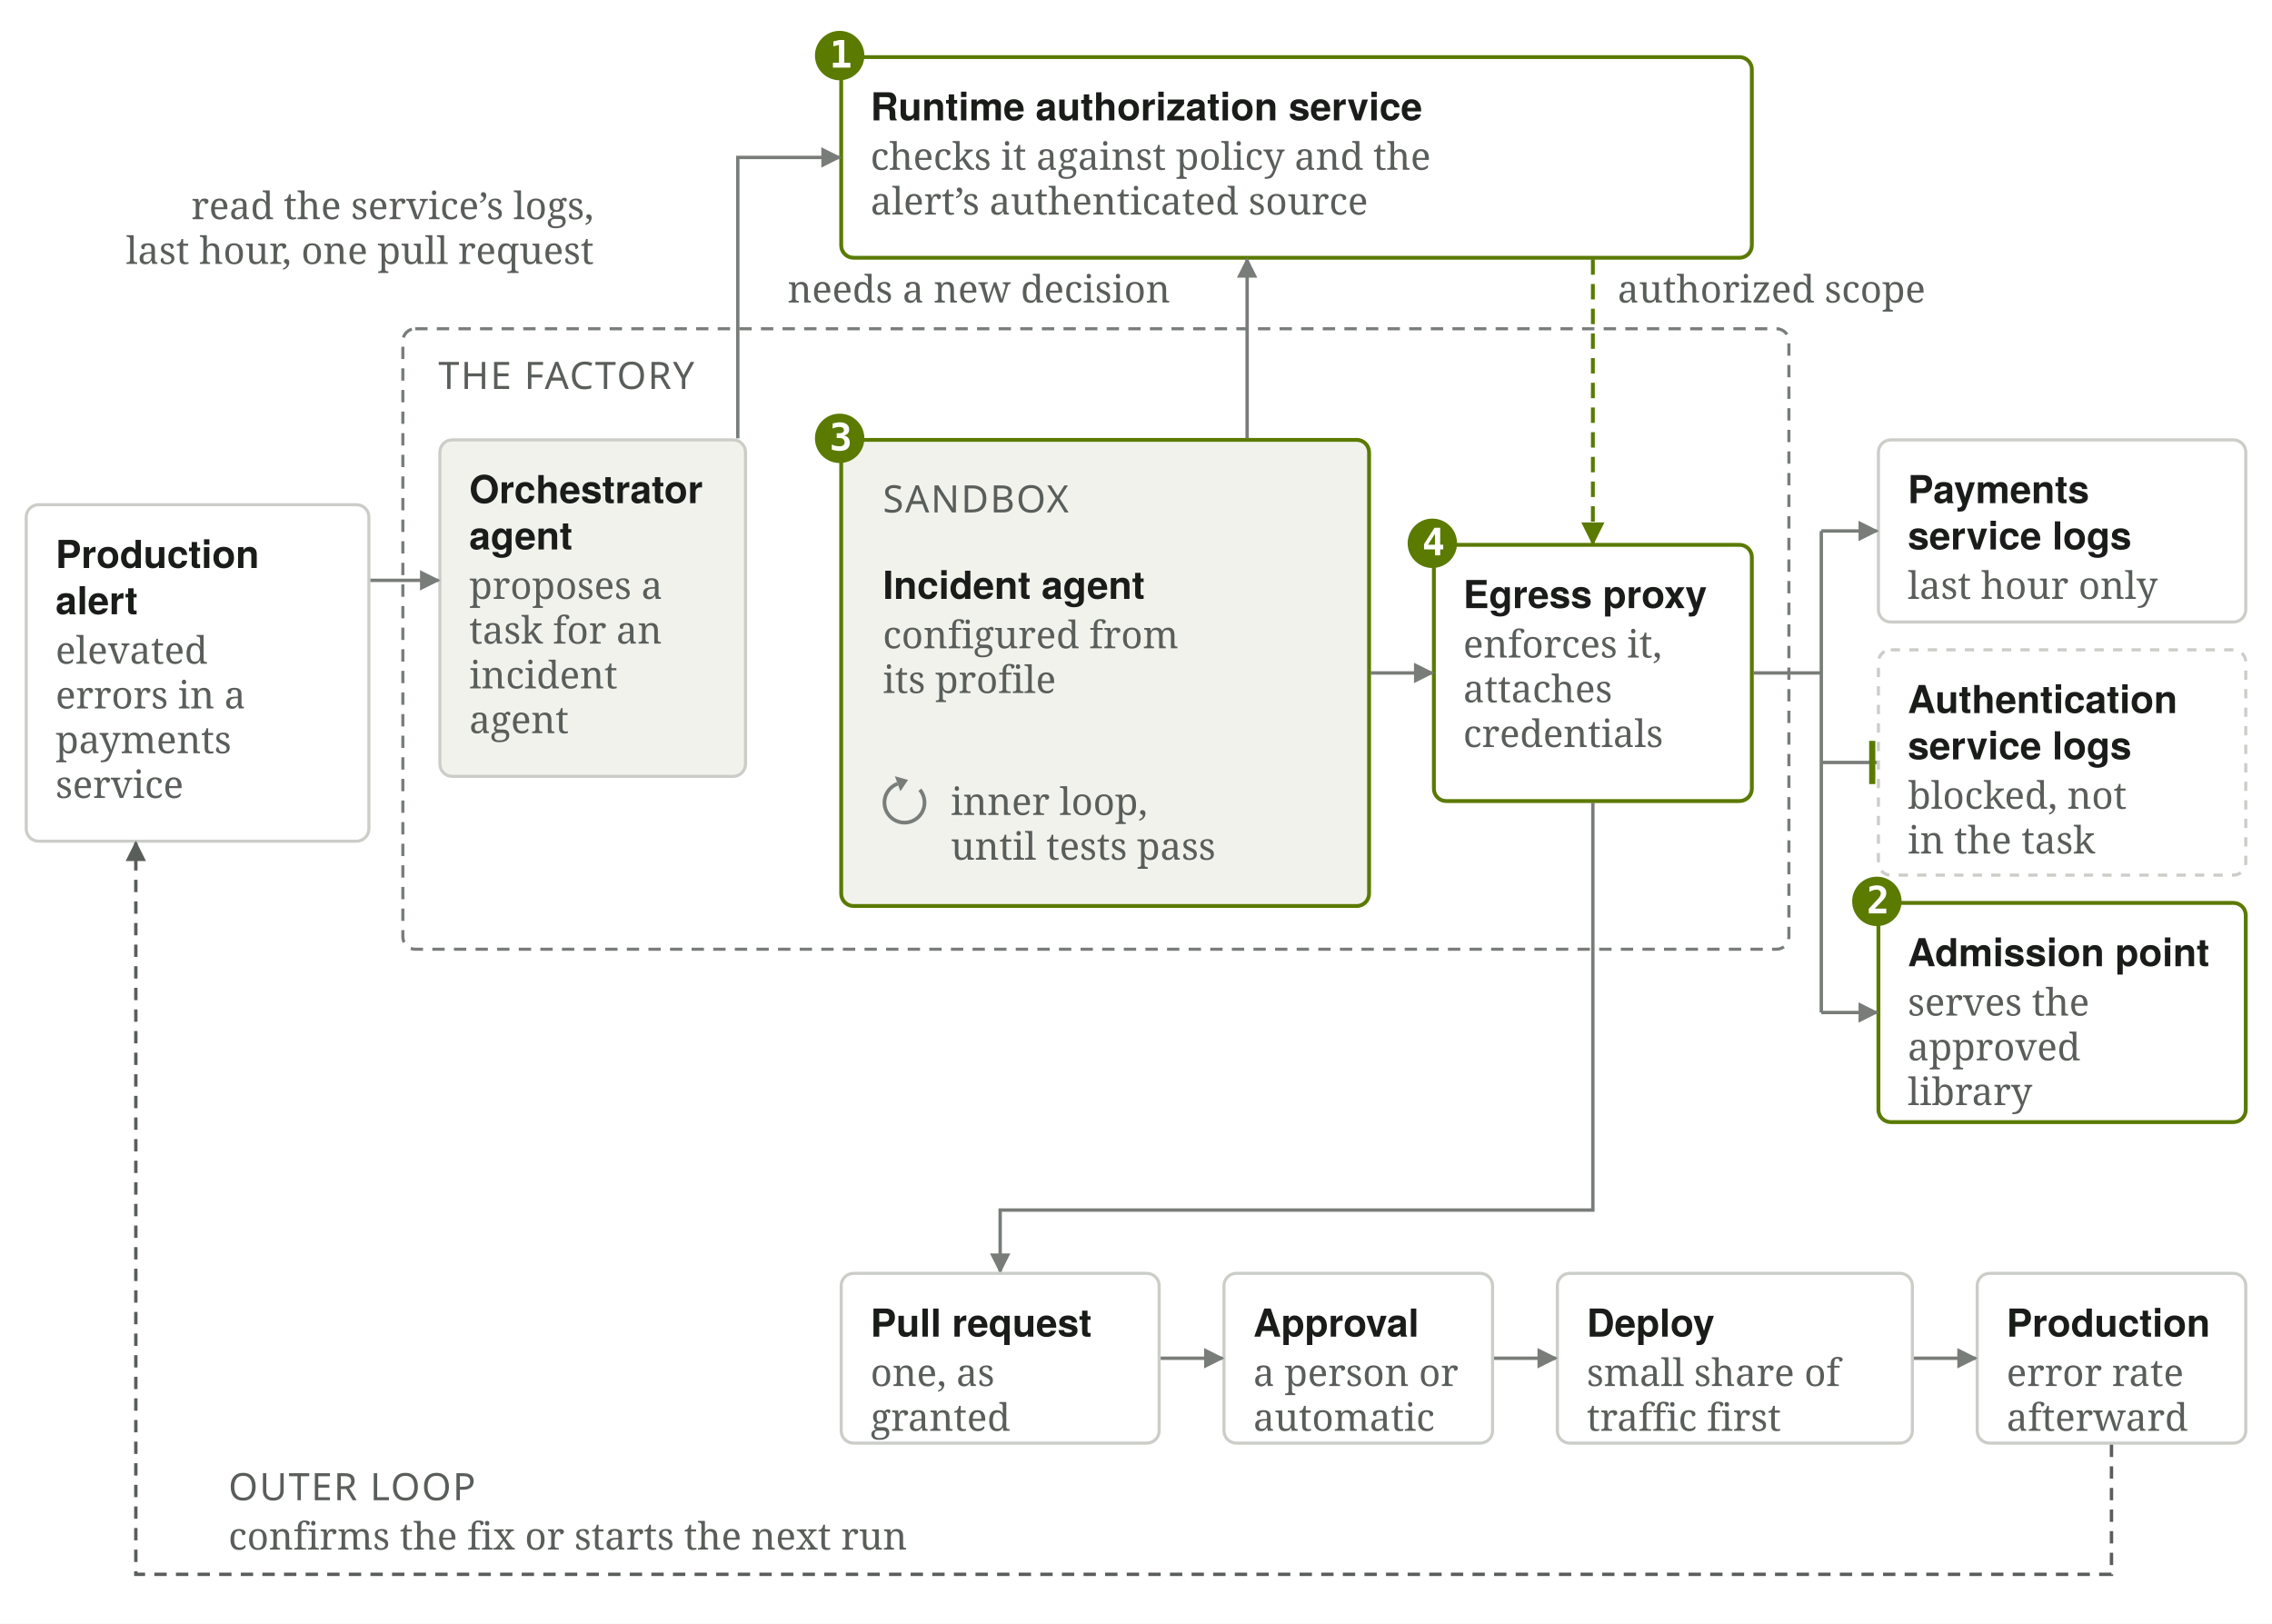
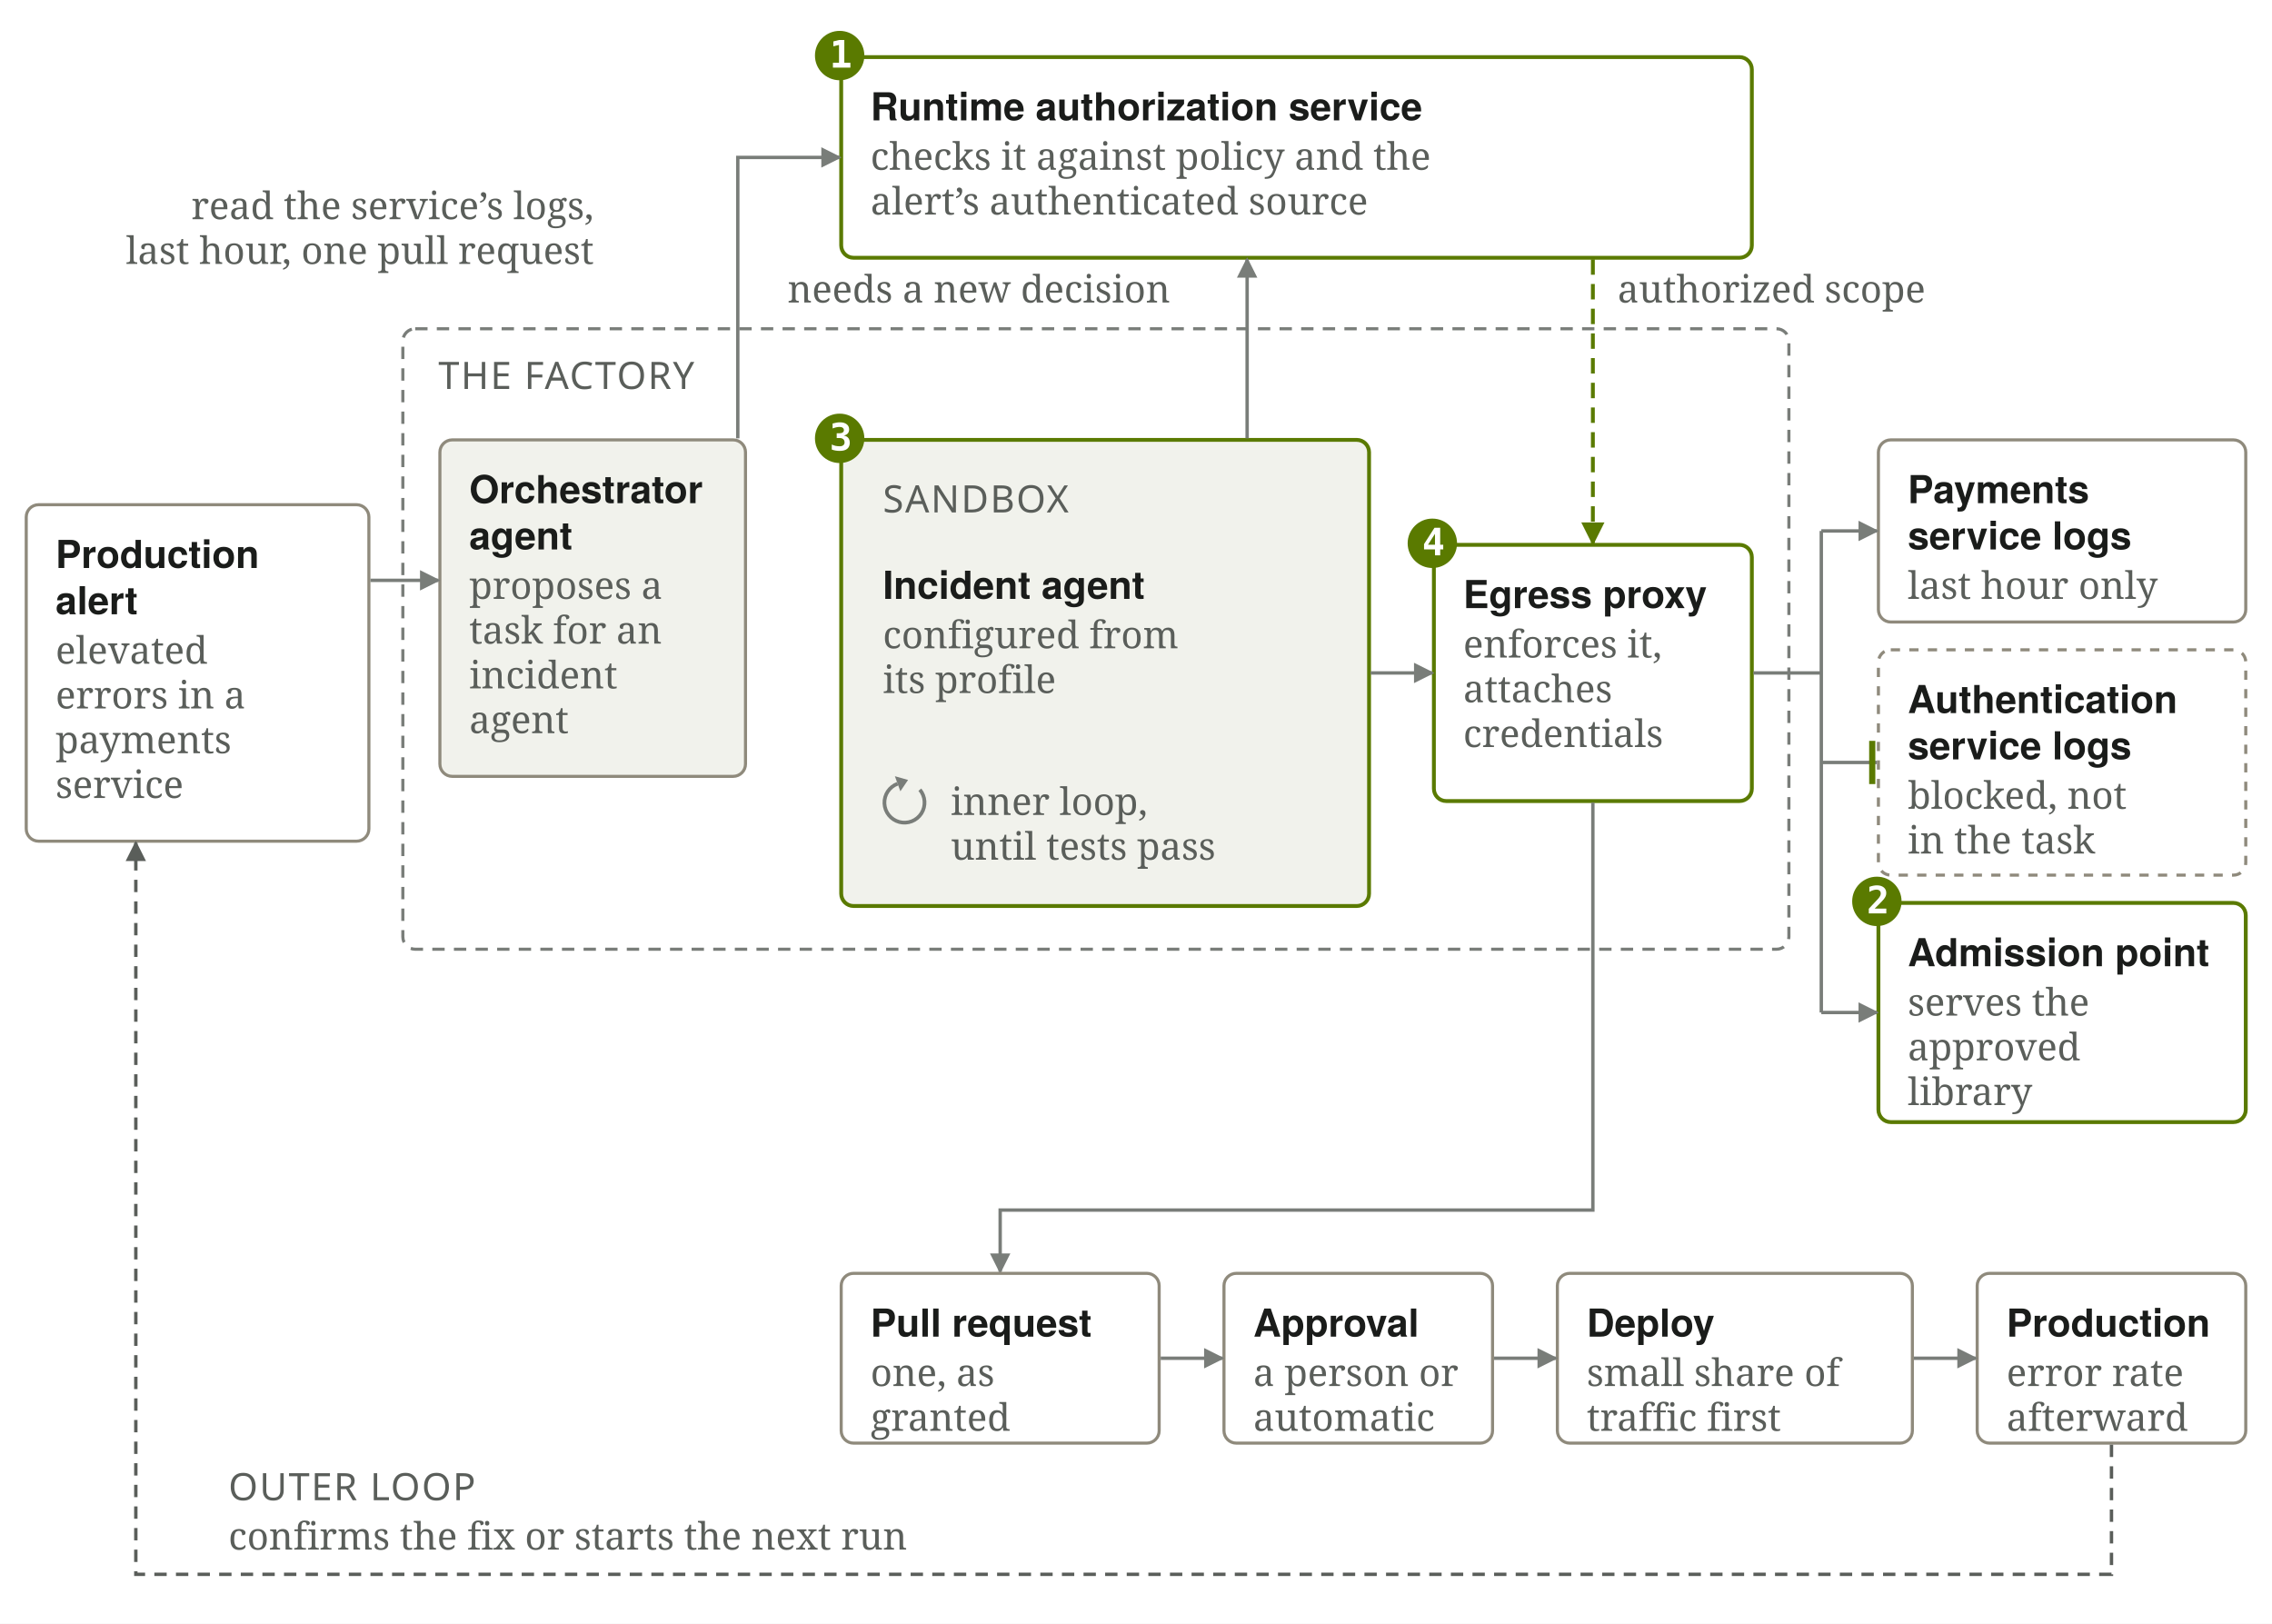
<svg xmlns="http://www.w3.org/2000/svg" viewBox="0 0 736 526" width="736" height="526" role="img" aria-labelledby="sf6-t sf6-d">
  <rect width="736" height="526" fill="#FFFFFF" />
  <defs>
    <marker id="sf6-a" viewBox="0 0 10 10" refX="9" refY="5" markerWidth="6" markerHeight="6" orient="auto-start-reverse">
      <path d="M0 0 L10 5 L0 10 z" fill="#797D79" />
    </marker>
    <marker id="sf6-g" viewBox="0 0 10 10" refX="9" refY="5" markerWidth="6" markerHeight="6" orient="auto-start-reverse">
      <path d="M0 0 L10 5 L0 10 z" fill="#5A7A00" />
    </marker>
    <marker id="sf6-s" viewBox="0 0 10 10" refX="9" refY="5" markerWidth="6" markerHeight="6" orient="auto-start-reverse">
      <path d="M0 0 L10 5 L0 10 z" fill="#5A5E5A" />
    </marker>
  </defs>
  <g transform="translate(8 8)">
    <rect x="264.5" y="10.5" width="295" height="65" rx="4" fill="none" stroke="#5A7A00" stroke-width="1.25" />
    <circle cx="264" cy="10" r="8" fill="#5A7A00" />
    <text x="260.7" y="13.9" font-family="'IBM Plex Mono',ui-monospace,'SF Mono',Menlo,Consolas,monospace" font-size="12.25" fill="#FFFFFF" font-weight="600">1</text>
    <text x="274" y="31" font-family="Figtree,'Avenir Next','Helvetica Neue',sans-serif" font-size="12.5" fill="#1A1C1A" font-weight="600">Runtime authorization service</text>
    <text x="274" y="47.0" font-family="'IBM Plex Serif',Charter,Georgia,serif" font-size="12.25" fill="#5A5E5A" font-weight="400">checks it against policy and the</text>
    <text x="274" y="61.5" font-family="'IBM Plex Serif',Charter,Georgia,serif" font-size="12.25" fill="#5A5E5A" font-weight="400">alert’s authenticated source</text>
    <path d="M508 76 L508 168" fill="none" stroke="#5A7A00" stroke-width="1.25" stroke-dasharray="5 3" marker-end="url(#sf6-g)" />
    <text x="516.0" y="90" font-family="'IBM Plex Serif',Charter,Georgia,serif" font-size="12.25" fill="#5A5E5A" font-weight="400">authorized scope</text>
    <rect x="122.5" y="98.5" width="449" height="201" rx="4" fill="none" stroke="#797D79" stroke-width="1" stroke-dasharray="4 3" />
    <text x="134" y="118" font-family="'Chakra Petch','Avenir Next',sans-serif" font-size="12.25" fill="#5A5E5A" font-weight="500" letter-spacing="0.04em">THE FACTORY</text>
-     <rect x="0.5" y="155.5" width="111" height="109" rx="4" fill="none" stroke="#CBCDC8" stroke-width="1" />
+     <rect x="0.5" y="155.5" width="111" height="109" rx="4" fill="none" stroke="#8F8A7C" stroke-width="1" />
    <text x="10" y="176" font-family="Figtree,'Avenir Next','Helvetica Neue',sans-serif" font-size="12.5" fill="#1A1C1A" font-weight="600">Production</text>
    <text x="10" y="191" font-family="Figtree,'Avenir Next','Helvetica Neue',sans-serif" font-size="12.5" fill="#1A1C1A" font-weight="600">alert</text>
    <text x="10" y="207.0" font-family="'IBM Plex Serif',Charter,Georgia,serif" font-size="12.25" fill="#5A5E5A" font-weight="400">elevated</text>
    <text x="10" y="221.5" font-family="'IBM Plex Serif',Charter,Georgia,serif" font-size="12.25" fill="#5A5E5A" font-weight="400">errors in a</text>
    <text x="10" y="236.0" font-family="'IBM Plex Serif',Charter,Georgia,serif" font-size="12.25" fill="#5A5E5A" font-weight="400">payments</text>
    <text x="10" y="250.5" font-family="'IBM Plex Serif',Charter,Georgia,serif" font-size="12.25" fill="#5A5E5A" font-weight="400">service</text>
-     <rect x="134.5" y="134.5" width="99" height="109" rx="4" fill="#F1F2EC" stroke="#CBCDC8" stroke-width="1" />
+     <rect x="134.5" y="134.5" width="99" height="109" rx="4" fill="#F1F2EC" stroke="#8F8A7C" stroke-width="1" />
    <text x="144" y="155" font-family="Figtree,'Avenir Next','Helvetica Neue',sans-serif" font-size="12.5" fill="#1A1C1A" font-weight="600">Orchestrator</text>
    <text x="144" y="170" font-family="Figtree,'Avenir Next','Helvetica Neue',sans-serif" font-size="12.5" fill="#1A1C1A" font-weight="600">agent</text>
    <text x="144" y="186.0" font-family="'IBM Plex Serif',Charter,Georgia,serif" font-size="12.25" fill="#5A5E5A" font-weight="400">proposes a</text>
    <text x="144" y="200.5" font-family="'IBM Plex Serif',Charter,Georgia,serif" font-size="12.25" fill="#5A5E5A" font-weight="400">task for an</text>
    <text x="144" y="215.0" font-family="'IBM Plex Serif',Charter,Georgia,serif" font-size="12.25" fill="#5A5E5A" font-weight="400">incident</text>
    <text x="144" y="229.5" font-family="'IBM Plex Serif',Charter,Georgia,serif" font-size="12.25" fill="#5A5E5A" font-weight="400">agent</text>
    <path d="M112 180 L134 180" fill="none" stroke="#797D79" stroke-width="1.1" marker-end="url(#sf6-a)" />
    <path d="M231 134 L231 43 L264 43" fill="none" stroke="#797D79" stroke-width="1.1" marker-end="url(#sf6-a)" />
    <text x="53.95" y="63.0" font-family="'IBM Plex Serif',Charter,Georgia,serif" font-size="12.25" fill="#5A5E5A" font-weight="400">read the service’s logs,</text>
    <text x="32.819" y="77.5" font-family="'IBM Plex Serif',Charter,Georgia,serif" font-size="12.25" fill="#5A5E5A" font-weight="400">last hour, one pull request</text>
    <rect x="264.5" y="134.5" width="171" height="151" rx="4" fill="#F1F2EC" stroke="#5A7A00" stroke-width="1.25" />
    <circle cx="264" cy="134" r="8" fill="#5A7A00" />
    <text x="260.7" y="137.9" font-family="'IBM Plex Mono',ui-monospace,'SF Mono',Menlo,Consolas,monospace" font-size="12.25" fill="#FFFFFF" font-weight="600">3</text>
    <text x="278" y="158" font-family="'Chakra Petch','Avenir Next',sans-serif" font-size="12.25" fill="#5A5E5A" font-weight="500" letter-spacing="0.04em">SANDBOX</text>
    <text x="278" y="186" font-family="Figtree,'Avenir Next','Helvetica Neue',sans-serif" font-size="12.5" fill="#1A1C1A" font-weight="600">Incident agent</text>
    <text x="278" y="202" font-family="'IBM Plex Serif',Charter,Georgia,serif" font-size="12.25" fill="#5A5E5A" font-weight="400">configured from</text>
    <text x="278" y="216.5" font-family="'IBM Plex Serif',Charter,Georgia,serif" font-size="12.25" fill="#5A5E5A" font-weight="400">its profile</text>
    <path d="M289.98 247.82 A6.5 6.5 0 1 1 282.78 245.89" fill="none" stroke="#797D79" stroke-width="1.2" />
    <path d="M286.16 244.66 L283.67 248.34 L281.89 243.45 z" fill="#797D79" />
    <text x="300" y="256" font-family="'IBM Plex Serif',Charter,Georgia,serif" font-size="12.25" fill="#5A5E5A" font-weight="400">inner loop,</text>
    <text x="300" y="270.5" font-family="'IBM Plex Serif',Charter,Georgia,serif" font-size="12.25" fill="#5A5E5A" font-weight="400">until tests pass</text>
    <path d="M396 134 L396 76" fill="none" stroke="#797D79" stroke-width="1.1" marker-end="url(#sf6-a)" />
    <text x="247.125" y="90" font-family="'IBM Plex Serif',Charter,Georgia,serif" font-size="12.25" fill="#5A5E5A" font-weight="400">needs a new decision</text>
    <rect x="456.5" y="168.5" width="103" height="83" rx="4" fill="none" stroke="#5A7A00" stroke-width="1.25" />
    <circle cx="456" cy="168" r="8" fill="#5A7A00" />
    <text x="452.7" y="171.9" font-family="'IBM Plex Mono',ui-monospace,'SF Mono',Menlo,Consolas,monospace" font-size="12.25" fill="#FFFFFF" font-weight="600">4</text>
    <text x="466" y="189" font-family="Figtree,'Avenir Next','Helvetica Neue',sans-serif" font-size="12.5" fill="#1A1C1A" font-weight="600">Egress proxy</text>
    <text x="466" y="205.0" font-family="'IBM Plex Serif',Charter,Georgia,serif" font-size="12.25" fill="#5A5E5A" font-weight="400">enforces it,</text>
    <text x="466" y="219.5" font-family="'IBM Plex Serif',Charter,Georgia,serif" font-size="12.25" fill="#5A5E5A" font-weight="400">attaches</text>
    <text x="466" y="234.0" font-family="'IBM Plex Serif',Charter,Georgia,serif" font-size="12.25" fill="#5A5E5A" font-weight="400">credentials</text>
    <path d="M436 210 L456 210" fill="none" stroke="#797D79" stroke-width="1.1" marker-end="url(#sf6-a)" />
-     <rect x="600.5" y="134.5" width="119" height="59" rx="4" fill="none" stroke="#CBCDC8" stroke-width="1" />
+     <rect x="600.5" y="134.5" width="119" height="59" rx="4" fill="none" stroke="#8F8A7C" stroke-width="1" />
    <text x="610" y="155" font-family="Figtree,'Avenir Next','Helvetica Neue',sans-serif" font-size="12.5" fill="#1A1C1A" font-weight="600">Payments</text>
    <text x="610" y="170" font-family="Figtree,'Avenir Next','Helvetica Neue',sans-serif" font-size="12.5" fill="#1A1C1A" font-weight="600">service logs</text>
    <text x="610" y="186.0" font-family="'IBM Plex Serif',Charter,Georgia,serif" font-size="12.25" fill="#5A5E5A" font-weight="400">last hour only</text>
-     <rect x="600.5" y="202.5" width="119" height="73" rx="4" fill="none" stroke="#CBCDC8" stroke-width="1" stroke-dasharray="3 3" />
+     <rect x="600.5" y="202.5" width="119" height="73" rx="4" fill="none" stroke="#8F8A7C" stroke-width="1" stroke-dasharray="3 3" />
    <text x="610" y="223" font-family="Figtree,'Avenir Next','Helvetica Neue',sans-serif" font-size="12.5" fill="#1A1C1A" font-weight="600">Authentication</text>
    <text x="610" y="238" font-family="Figtree,'Avenir Next','Helvetica Neue',sans-serif" font-size="12.5" fill="#1A1C1A" font-weight="600">service logs</text>
    <text x="610" y="254.0" font-family="'IBM Plex Serif',Charter,Georgia,serif" font-size="12.25" fill="#5A5E5A" font-weight="400">blocked, not</text>
    <text x="610" y="268.5" font-family="'IBM Plex Serif',Charter,Georgia,serif" font-size="12.25" fill="#5A5E5A" font-weight="400">in the task</text>
    <rect x="600.5" y="284.5" width="119" height="71" rx="4" fill="none" stroke="#5A7A00" stroke-width="1.25" />
    <circle cx="600" cy="284" r="8" fill="#5A7A00" />
    <text x="596.7" y="287.9" font-family="'IBM Plex Mono',ui-monospace,'SF Mono',Menlo,Consolas,monospace" font-size="12.25" fill="#FFFFFF" font-weight="600">2</text>
    <text x="610" y="305" font-family="Figtree,'Avenir Next','Helvetica Neue',sans-serif" font-size="12.5" fill="#1A1C1A" font-weight="600">Admission point</text>
    <text x="610" y="321.0" font-family="'IBM Plex Serif',Charter,Georgia,serif" font-size="12.25" fill="#5A5E5A" font-weight="400">serves the</text>
    <text x="610" y="335.5" font-family="'IBM Plex Serif',Charter,Georgia,serif" font-size="12.25" fill="#5A5E5A" font-weight="400">approved</text>
    <text x="610" y="350.0" font-family="'IBM Plex Serif',Charter,Georgia,serif" font-size="12.25" fill="#5A5E5A" font-weight="400">library</text>
    <path d="M560 210 L582 210" fill="none" stroke="#797D79" stroke-width="1.1" />
    <path d="M582 164 L582 320" fill="none" stroke="#797D79" stroke-width="1.1" />
    <path d="M582 164 L600 164" fill="none" stroke="#797D79" stroke-width="1.1" marker-end="url(#sf6-a)" />
    <path d="M582 239 L600 239" fill="none" stroke="#797D79" stroke-width="1.1" />
    <path d="M598.5 232 L598.5 246" stroke="#5A7A00" stroke-width="2" />
    <path d="M582 320 L600 320" fill="none" stroke="#797D79" stroke-width="1.1" marker-end="url(#sf6-a)" />
    <path d="M508 252 L508 384 L316 384 L316 404" fill="none" stroke="#797D79" stroke-width="1.1" marker-end="url(#sf6-a)" />
-     <rect x="264.5" y="404.5" width="103" height="55" rx="4" fill="none" stroke="#CBCDC8" stroke-width="1" />
+     <rect x="264.5" y="404.5" width="103" height="55" rx="4" fill="none" stroke="#8F8A7C" stroke-width="1" />
    <text x="274" y="425" font-family="Figtree,'Avenir Next','Helvetica Neue',sans-serif" font-size="12.5" fill="#1A1C1A" font-weight="600">Pull request</text>
    <text x="274" y="441.0" font-family="'IBM Plex Serif',Charter,Georgia,serif" font-size="12.25" fill="#5A5E5A" font-weight="400">one, as</text>
    <text x="274" y="455.5" font-family="'IBM Plex Serif',Charter,Georgia,serif" font-size="12.25" fill="#5A5E5A" font-weight="400">granted</text>
-     <rect x="388.5" y="404.5" width="87" height="55" rx="4" fill="none" stroke="#CBCDC8" stroke-width="1" />
+     <rect x="388.5" y="404.5" width="87" height="55" rx="4" fill="none" stroke="#8F8A7C" stroke-width="1" />
    <text x="398" y="425" font-family="Figtree,'Avenir Next','Helvetica Neue',sans-serif" font-size="12.5" fill="#1A1C1A" font-weight="600">Approval</text>
    <text x="398" y="441.0" font-family="'IBM Plex Serif',Charter,Georgia,serif" font-size="12.25" fill="#5A5E5A" font-weight="400">a person or</text>
    <text x="398" y="455.5" font-family="'IBM Plex Serif',Charter,Georgia,serif" font-size="12.25" fill="#5A5E5A" font-weight="400">automatic</text>
-     <rect x="496.5" y="404.5" width="115" height="55" rx="4" fill="none" stroke="#CBCDC8" stroke-width="1" />
+     <rect x="496.5" y="404.5" width="115" height="55" rx="4" fill="none" stroke="#8F8A7C" stroke-width="1" />
    <text x="506" y="425" font-family="Figtree,'Avenir Next','Helvetica Neue',sans-serif" font-size="12.5" fill="#1A1C1A" font-weight="600">Deploy</text>
    <text x="506" y="441.0" font-family="'IBM Plex Serif',Charter,Georgia,serif" font-size="12.25" fill="#5A5E5A" font-weight="400">small share of</text>
    <text x="506" y="455.5" font-family="'IBM Plex Serif',Charter,Georgia,serif" font-size="12.25" fill="#5A5E5A" font-weight="400">traffic first</text>
-     <rect x="632.5" y="404.5" width="87" height="55" rx="4" fill="none" stroke="#CBCDC8" stroke-width="1" />
+     <rect x="632.5" y="404.5" width="87" height="55" rx="4" fill="none" stroke="#8F8A7C" stroke-width="1" />
    <text x="642" y="425" font-family="Figtree,'Avenir Next','Helvetica Neue',sans-serif" font-size="12.5" fill="#1A1C1A" font-weight="600">Production</text>
    <text x="642" y="441.0" font-family="'IBM Plex Serif',Charter,Georgia,serif" font-size="12.25" fill="#5A5E5A" font-weight="400">error rate</text>
    <text x="642" y="455.5" font-family="'IBM Plex Serif',Charter,Georgia,serif" font-size="12.25" fill="#5A5E5A" font-weight="400">afterward</text>
    <path d="M368 432 L388 432" fill="none" stroke="#797D79" stroke-width="1.1" marker-end="url(#sf6-a)" />
    <path d="M476 432 L496 432" fill="none" stroke="#797D79" stroke-width="1.1" marker-end="url(#sf6-a)" />
    <path d="M612 432 L632 432" fill="none" stroke="#797D79" stroke-width="1.1" marker-end="url(#sf6-a)" />
    <path d="M676 460 L676 502 L36 502 L36 265" fill="none" stroke="#5A5E5A" stroke-width="1.1" stroke-dasharray="4 3" marker-end="url(#sf6-s)" />
    <text x="66" y="478" font-family="'Chakra Petch','Avenir Next',sans-serif" font-size="12.25" fill="#5A5E5A" font-weight="500" letter-spacing="0.04em">OUTER LOOP</text>
    <text x="66" y="494" font-family="'IBM Plex Serif',Charter,Georgia,serif" font-size="12.25" fill="#5A5E5A" font-weight="400">confirms the fix or starts the next run</text>
  </g>
</svg>
